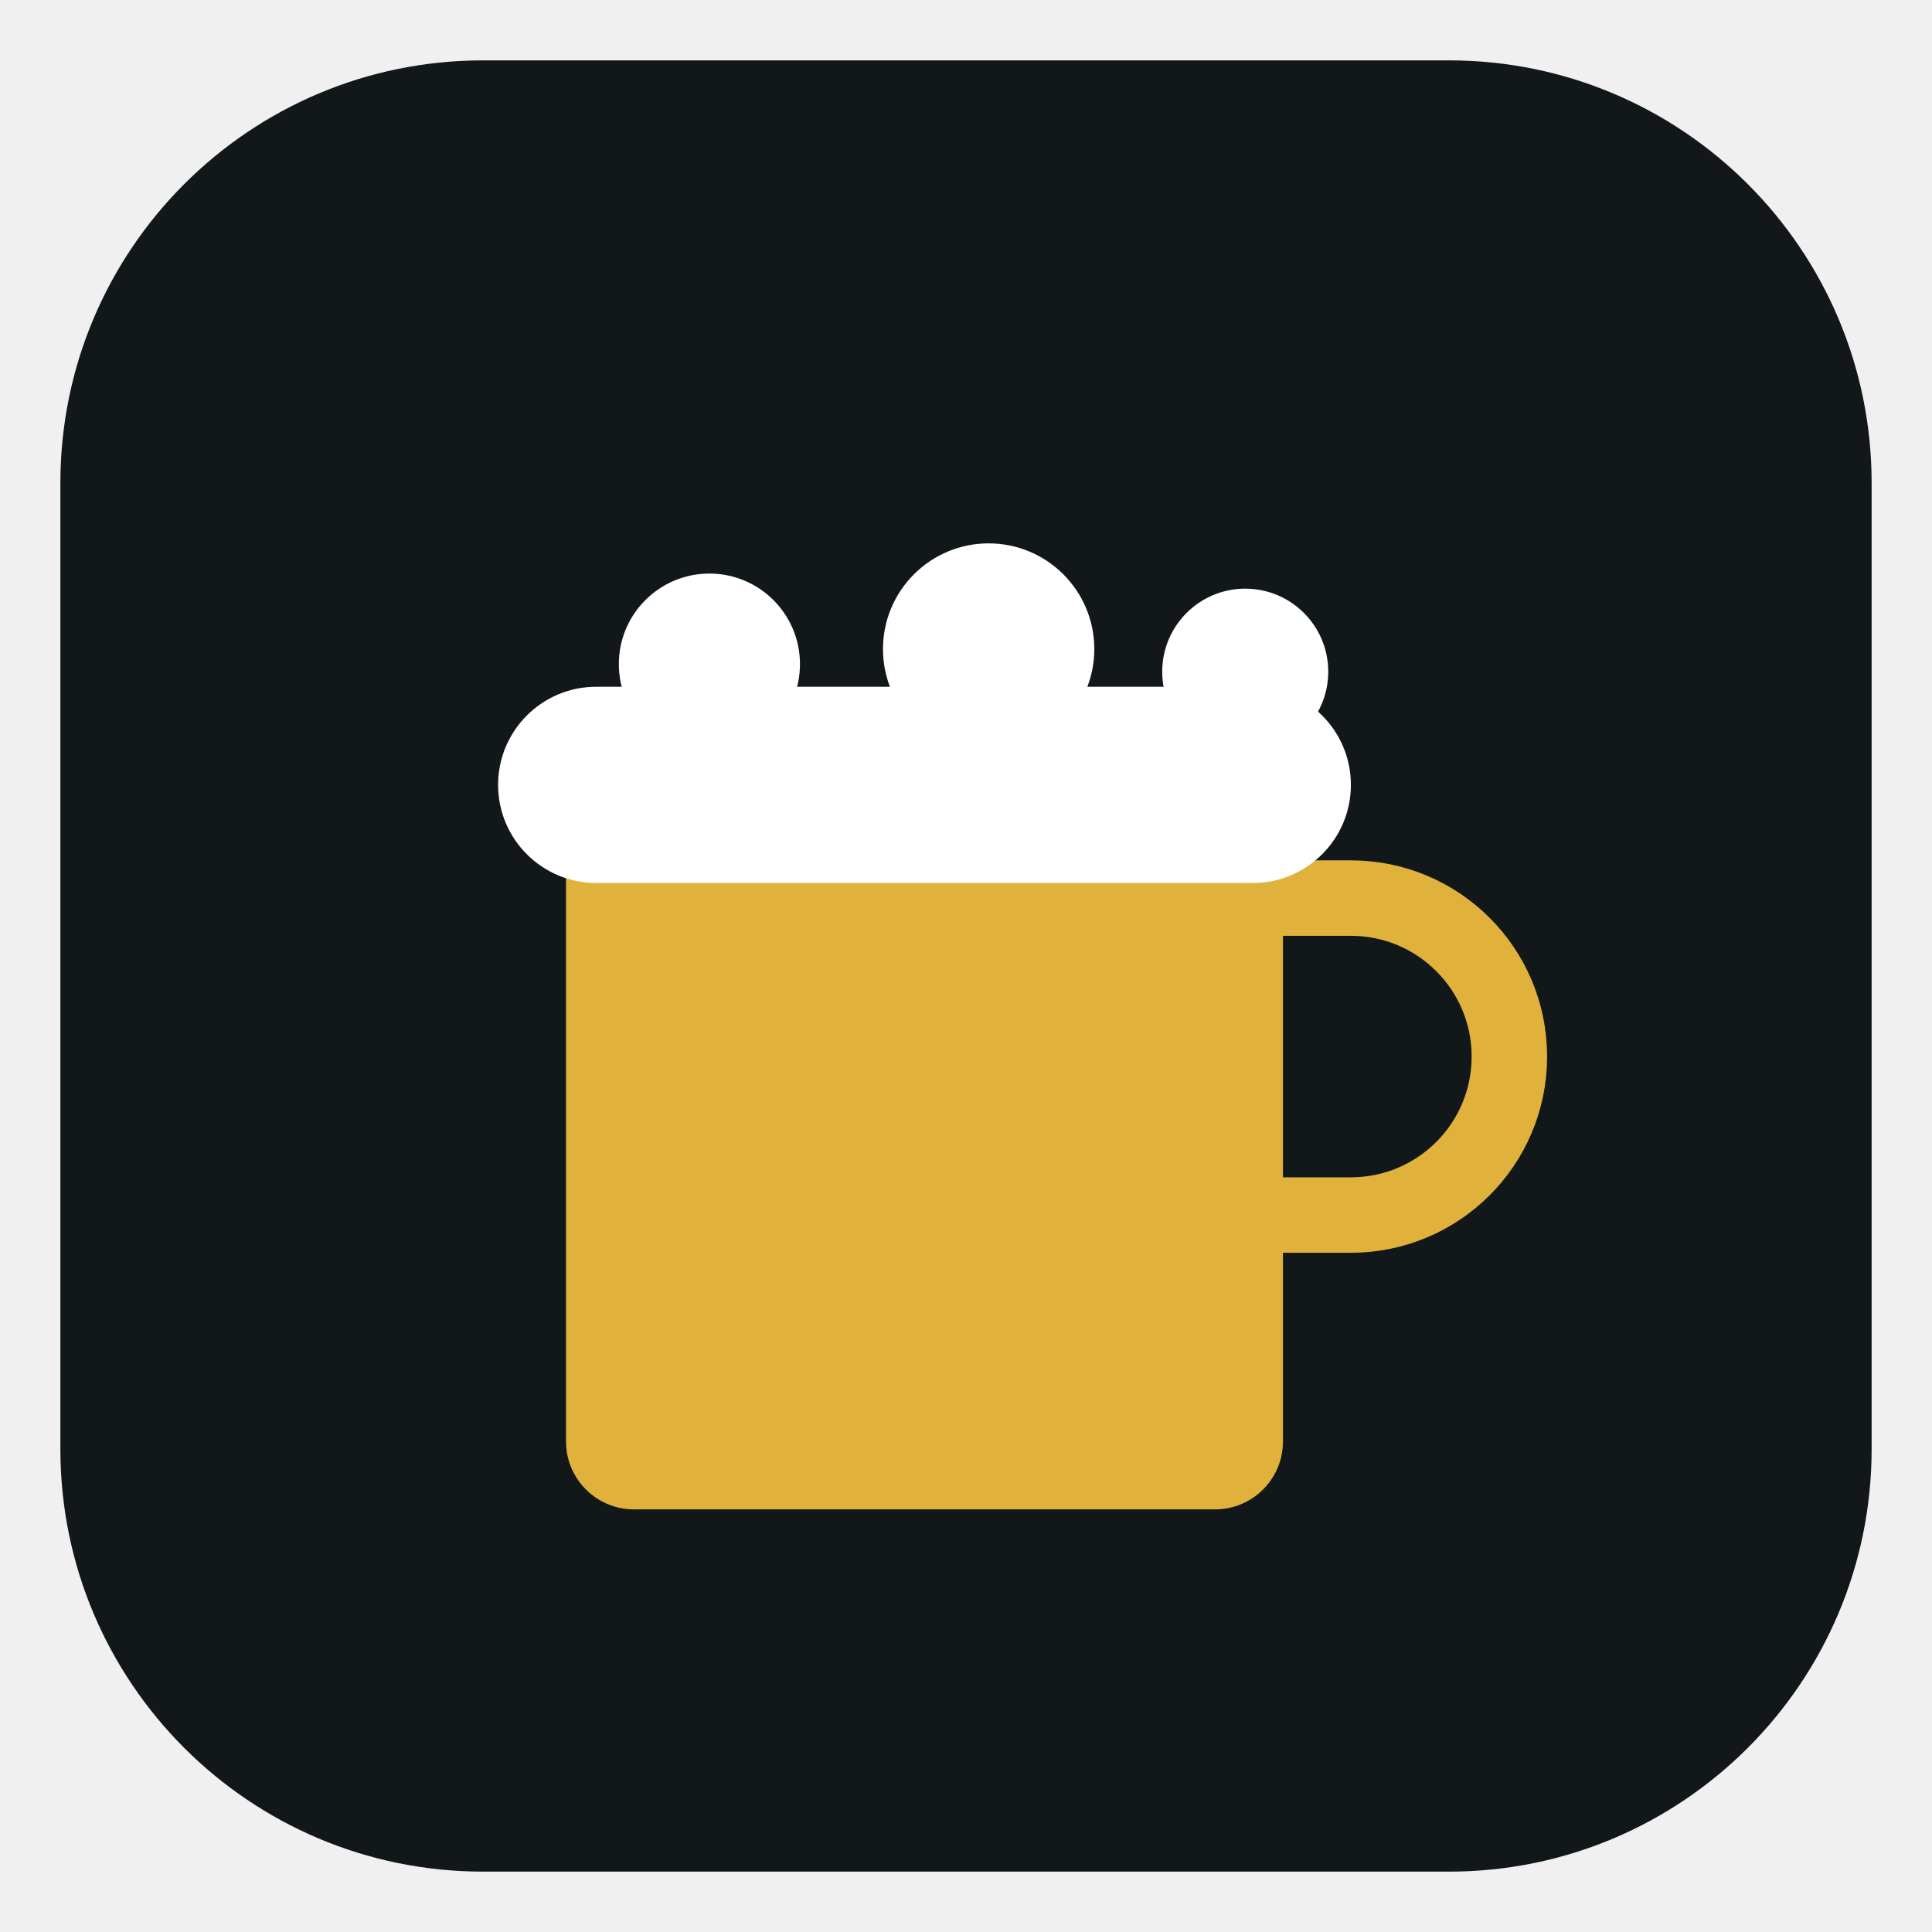
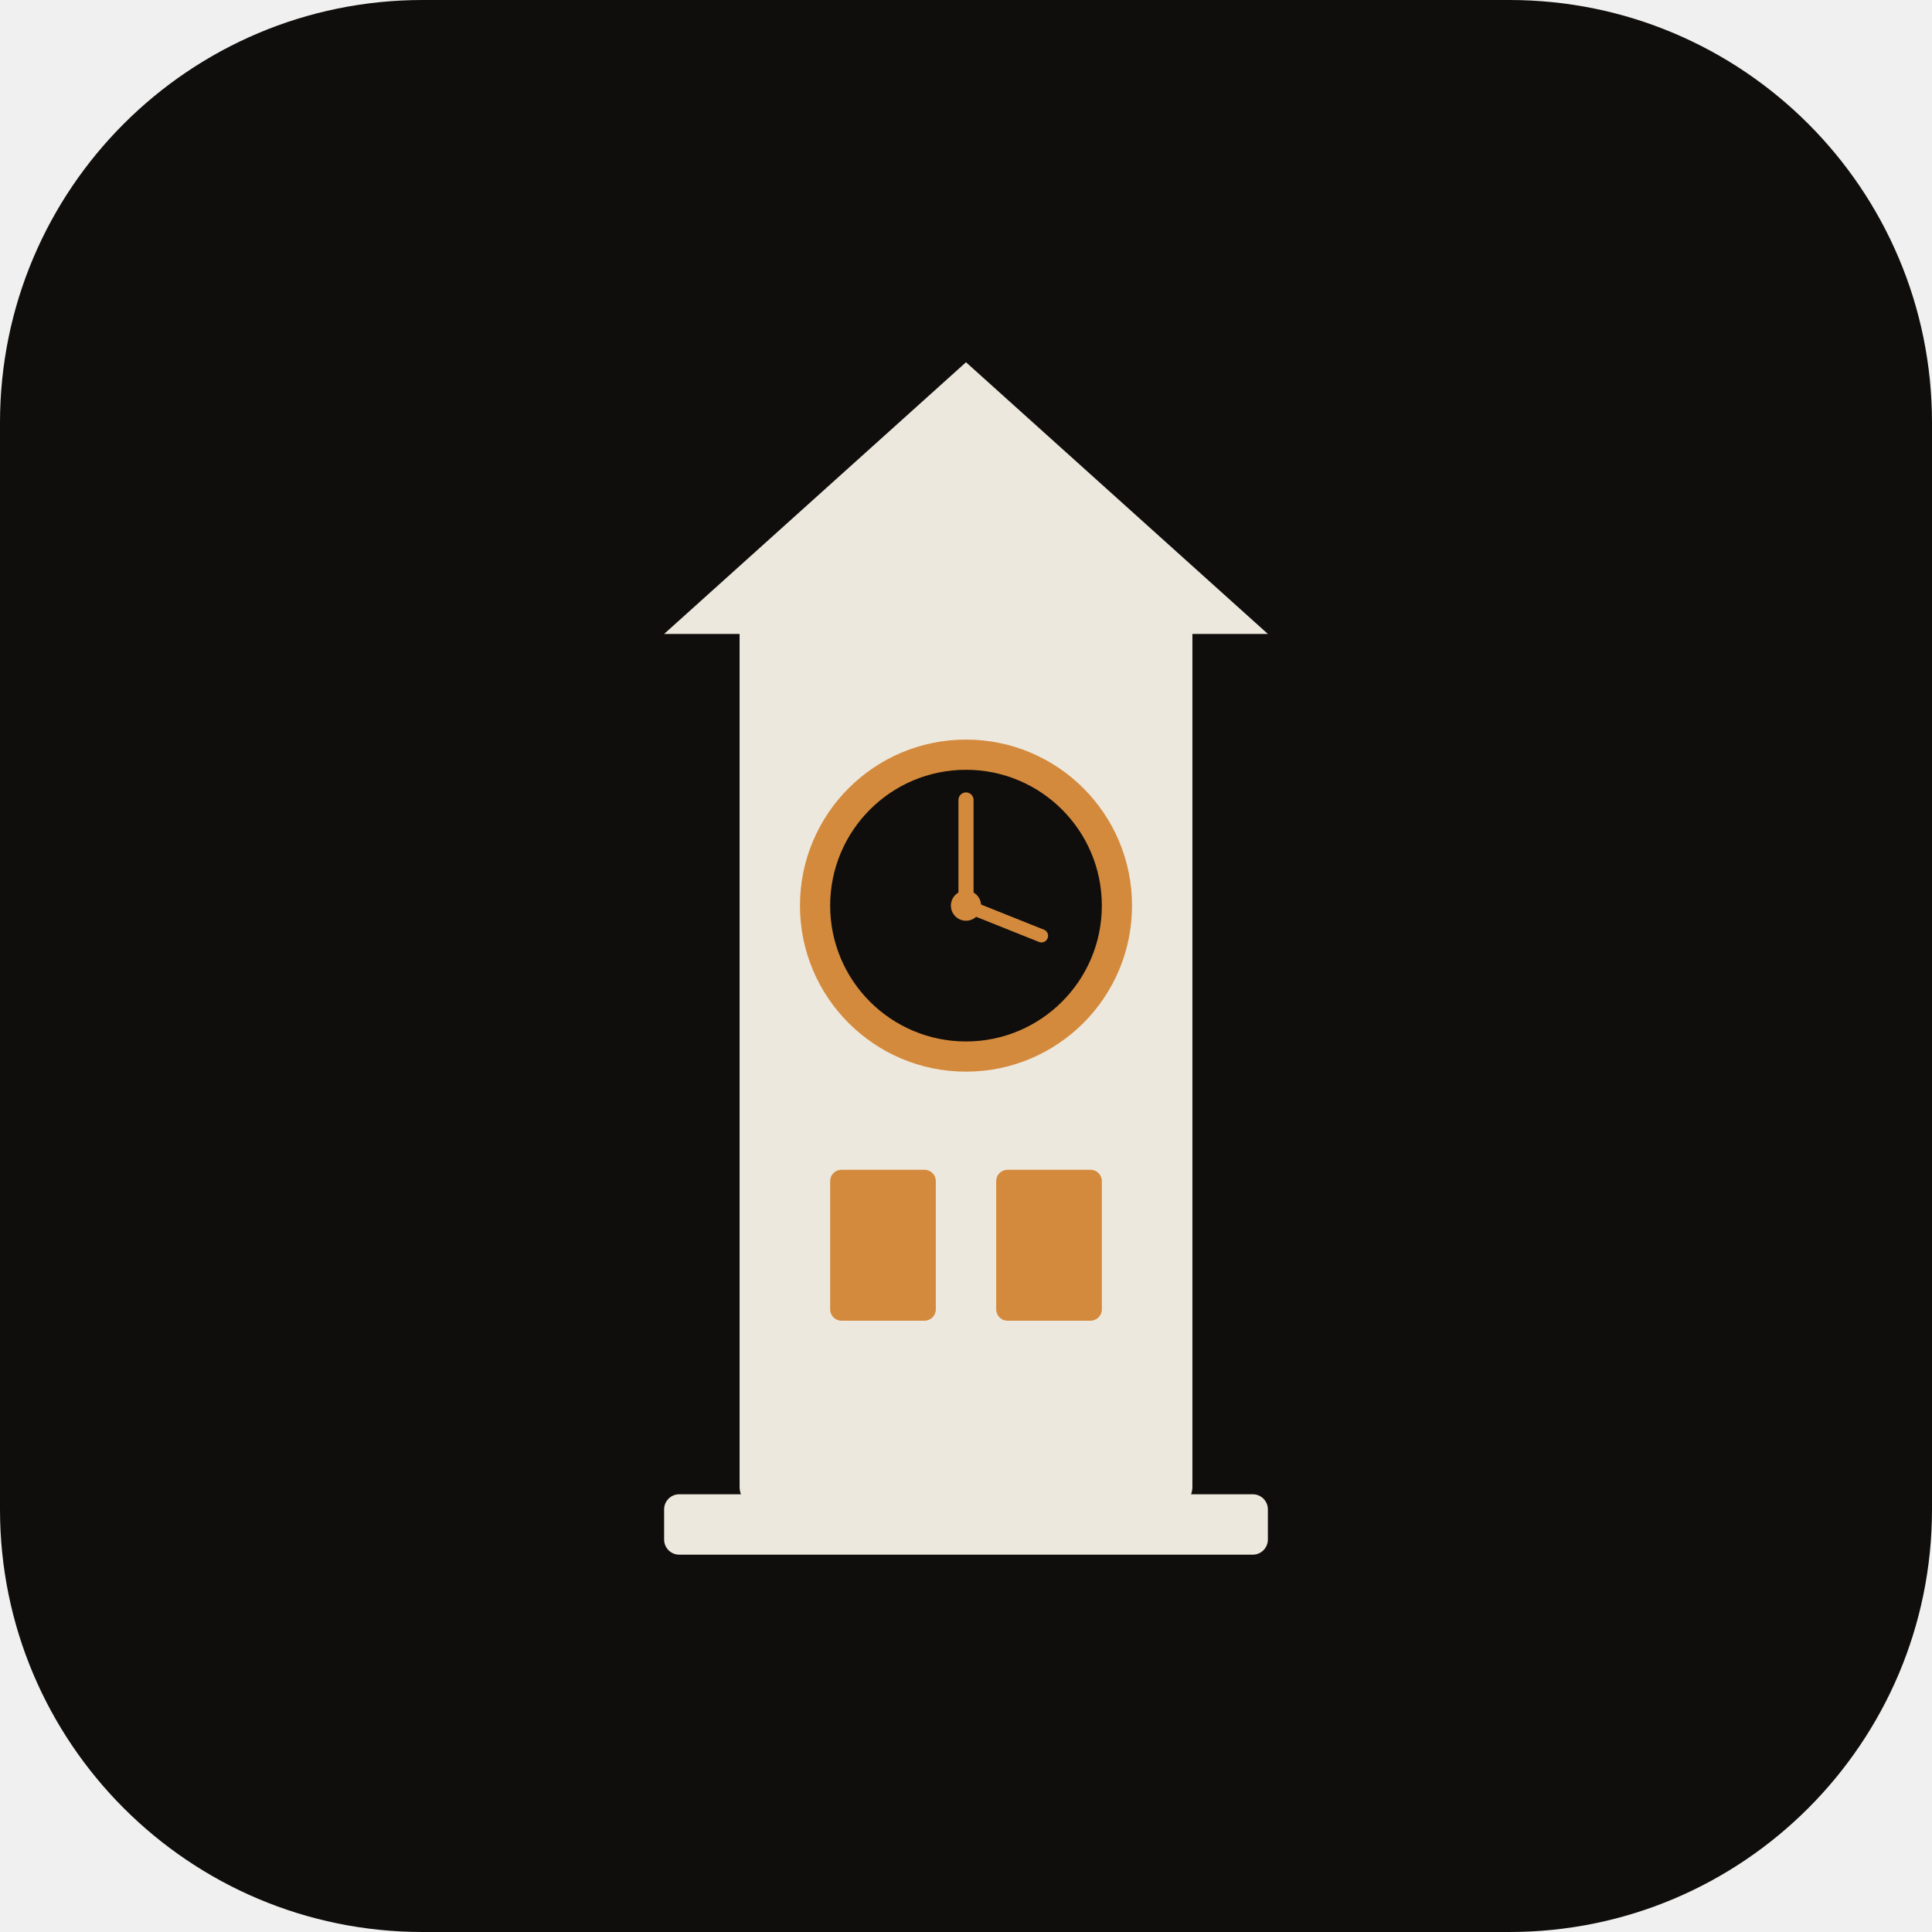
<svg xmlns="http://www.w3.org/2000/svg" viewBox="0 0 512 512">
-   <rect x="16" y="16" width="480" height="480" rx="112" fill="#12171a" />
-   <rect x="150" y="210" width="190" height="190" rx="18" fill="#e0b23c" />
-   <path d="M340 238 h18 a42 42 0 0 1 0 84 h-18" fill="none" stroke="#e0b23c" stroke-width="20" stroke-linecap="round" />
-   <rect x="132" y="182" width="226" height="52" rx="26" fill="#ffffff" />
-   <circle cx="188" cy="176" r="24" fill="#ffffff" />
-   <circle cx="262" cy="172" r="28" fill="#ffffff" />
-   <circle cx="330" cy="178" r="22" fill="#ffffff" />
+   <rect width="512" height="512" rx="112" fill="#100e0c" />
+   <rect x="196" y="160" width="120" height="240" rx="6" fill="#ede8de" />
+   <polygon points="176,168 256,96 336,168" fill="#ede8de" />
+   <rect x="244" y="128" width="24" height="48" rx="4" fill="#ede8de" />
+   <circle cx="256" cy="240" r="44" fill="#d48a3c" />
+   <circle cx="256" cy="240" r="36" fill="#100e0c" />
+   <circle cx="256" cy="240" r="4" fill="#d48a3c" />
+   <line x1="256" y1="240" x2="256" y2="212" stroke="#d48a3c" stroke-width="4" stroke-linecap="round" />
+   <line x1="256" y1="240" x2="276" y2="248" stroke="#d48a3c" stroke-width="3.5" stroke-linecap="round" />
+   <rect x="176" y="396" width="160" height="16" rx="4" fill="#ede8de" />
+   <rect x="220" y="310" width="28" height="40" rx="3" fill="#d48a3c" />
+   <rect x="264" y="310" width="28" height="40" rx="3" fill="#d48a3c" />
</svg>
